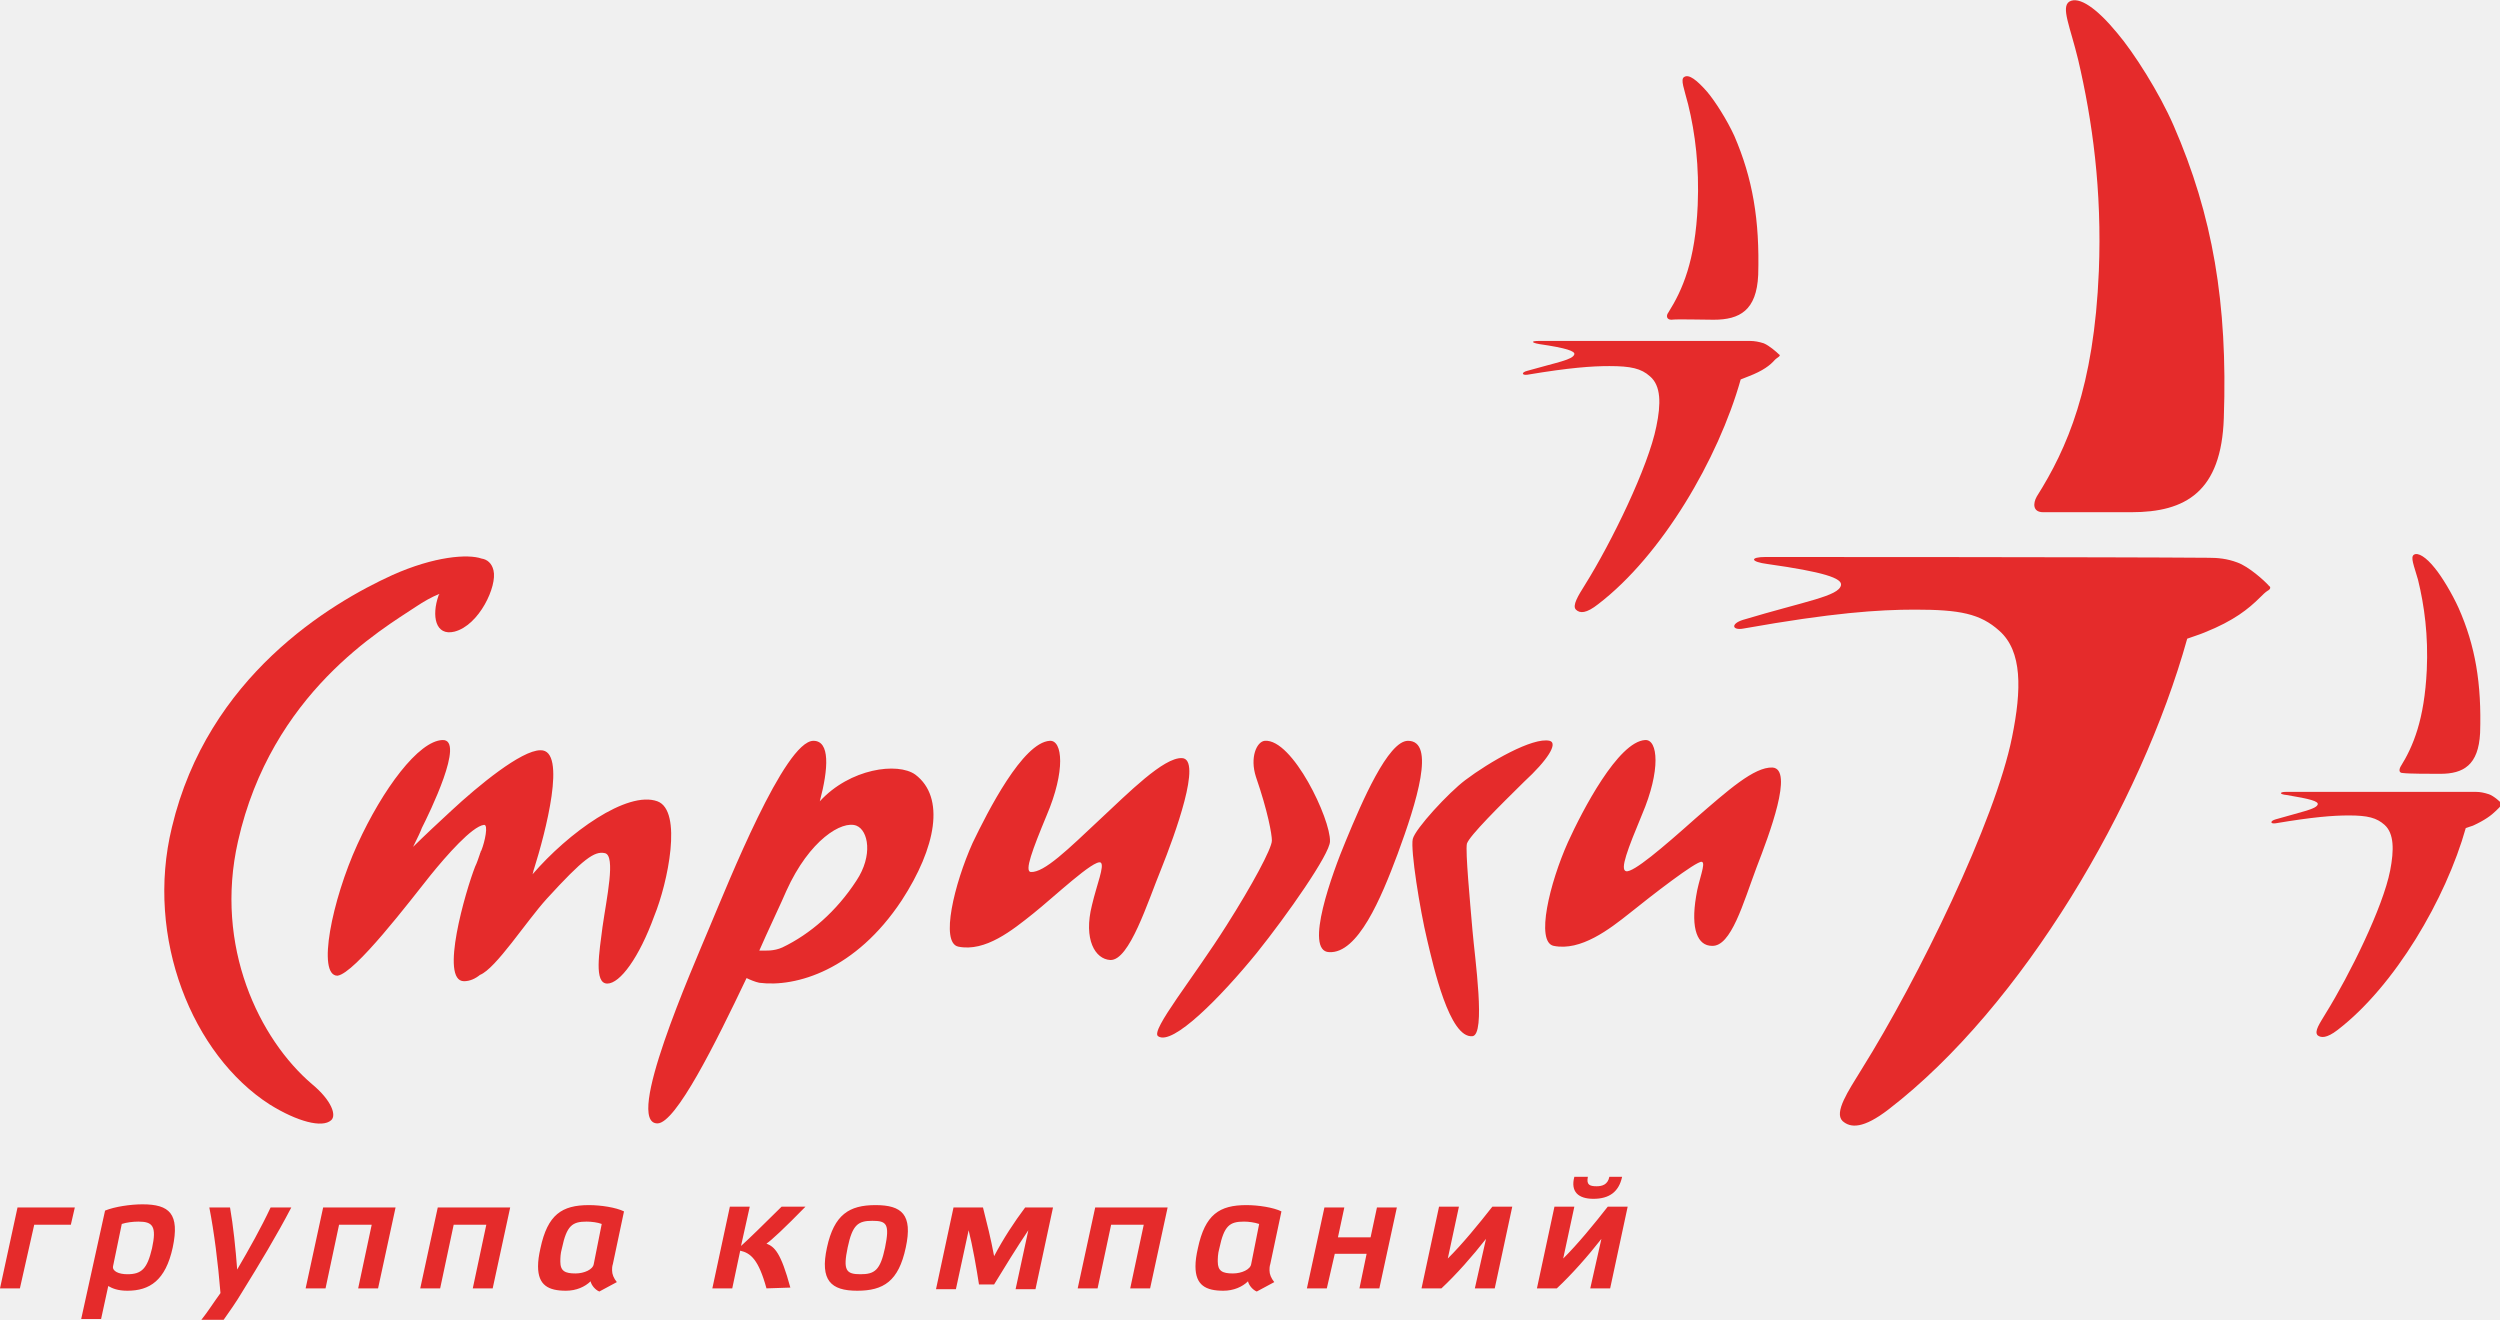
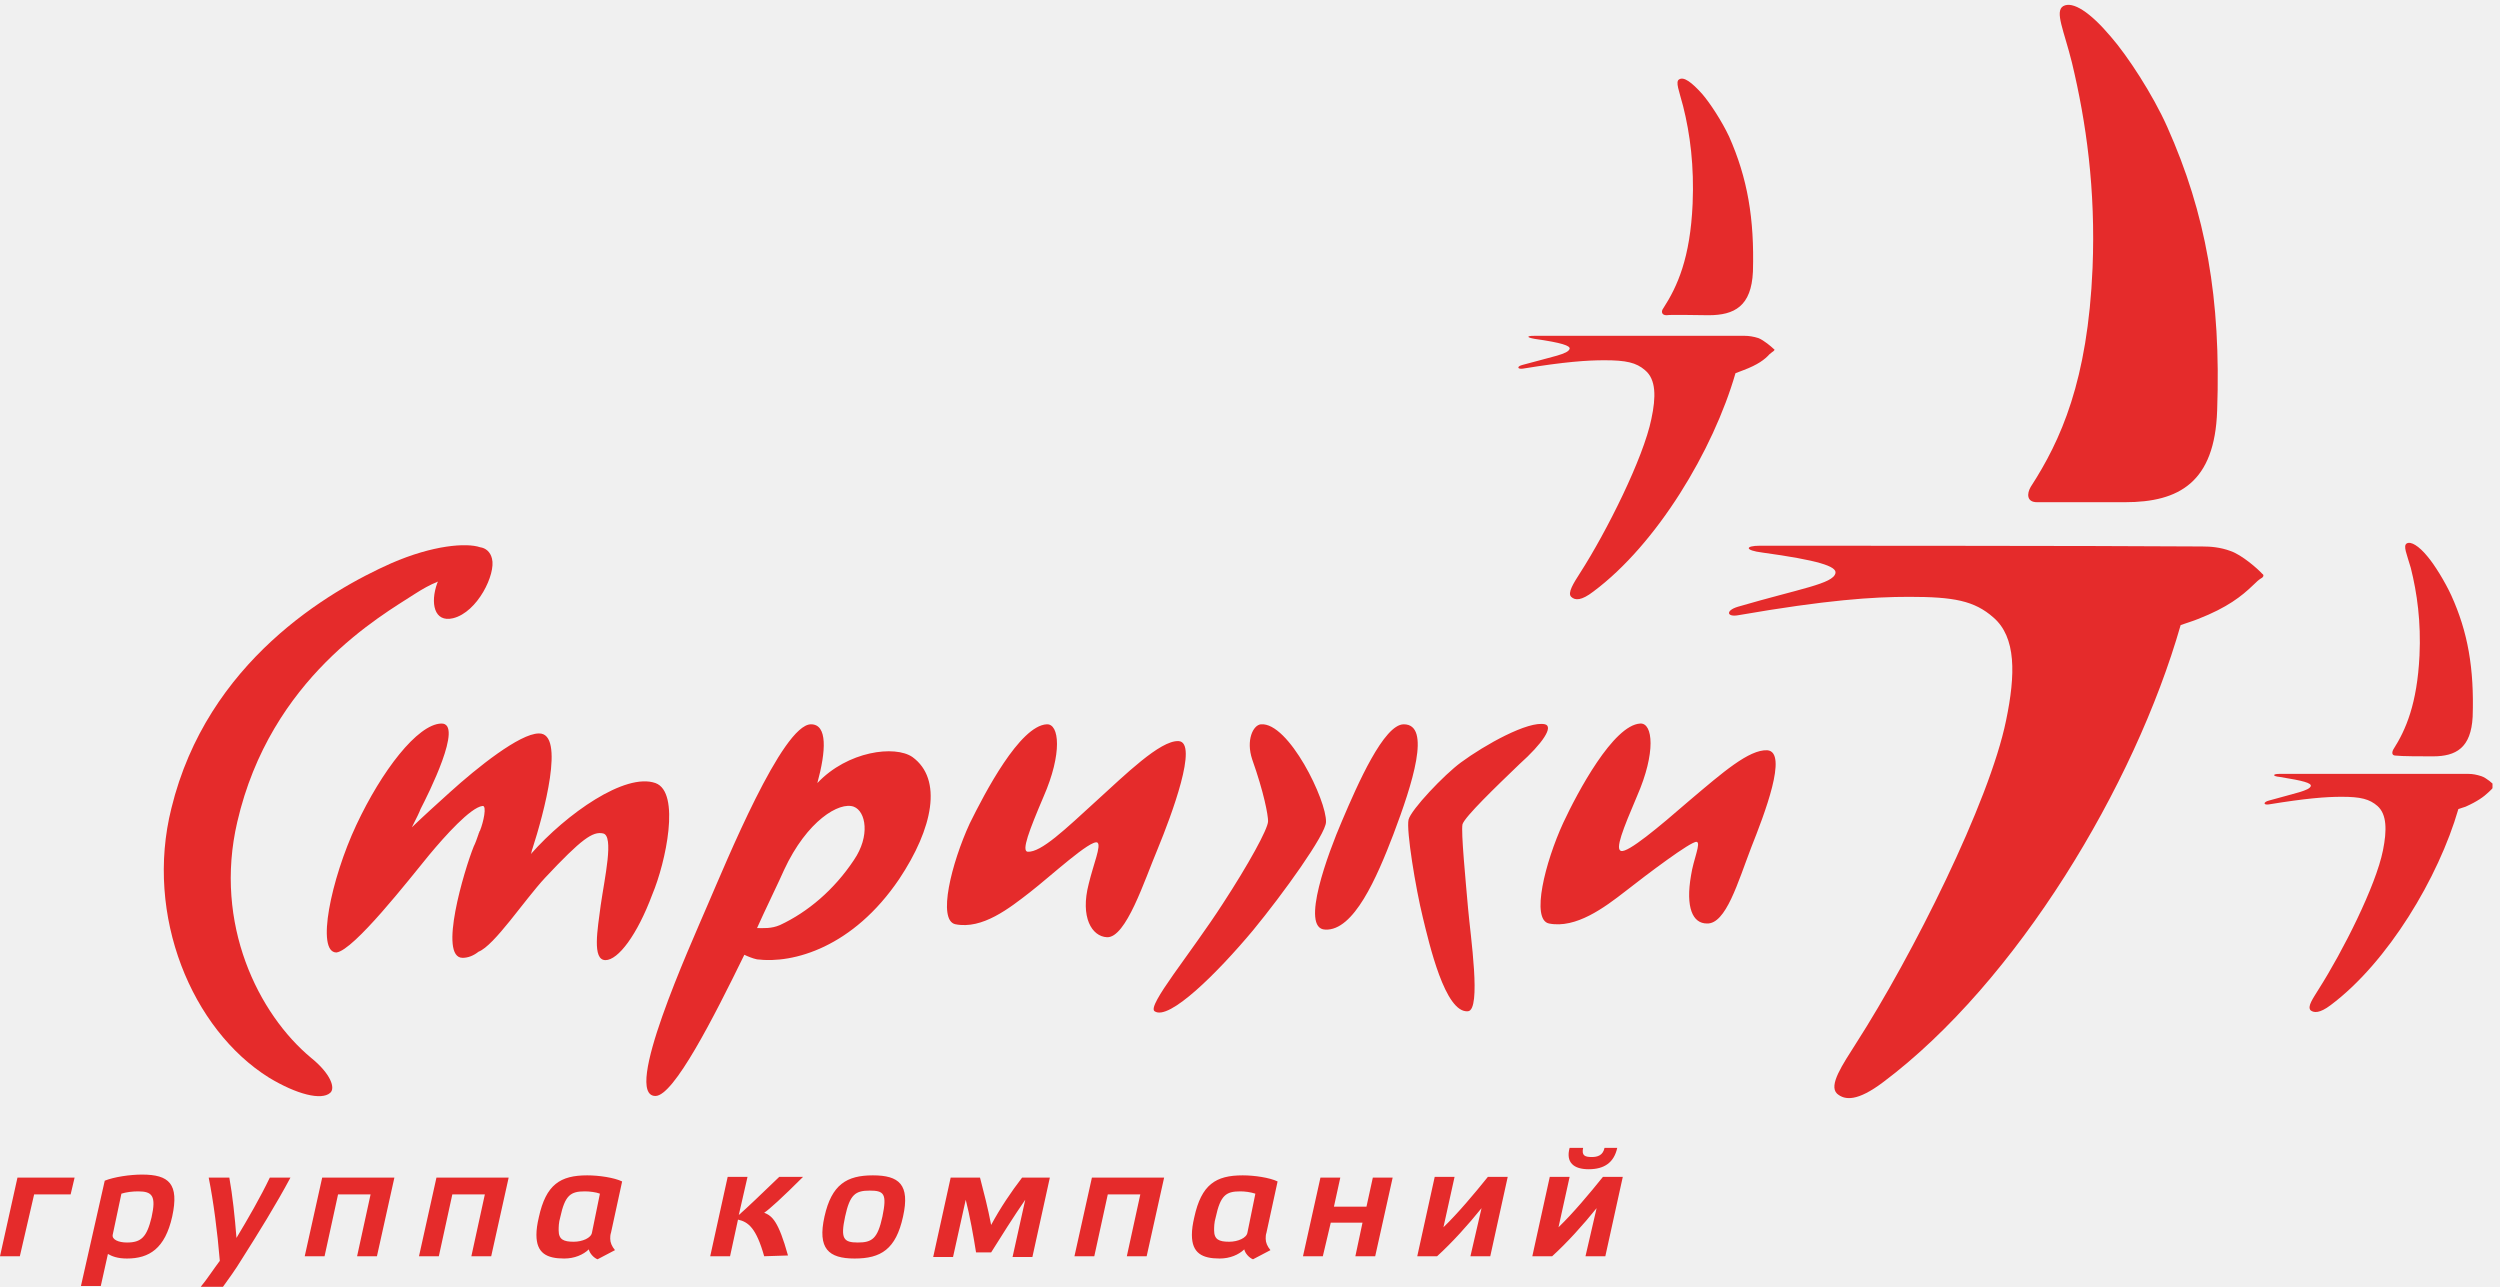
- <svg xmlns="http://www.w3.org/2000/svg" width="163" height="86" viewBox="0 0 163 86" fill="none">
+ <svg xmlns="http://www.w3.org/2000/svg" width="243" height="125" viewBox="0 0 243 125" fill="none">
  <g clip-path="url(#clip0)">
-     <path d="M42.864 52.245C40.892 51.528 37.052 54.294 34.717 57.009C34.769 56.907 34.769 56.753 34.821 56.65C35.547 54.345 37 48.865 35.236 48.916C33.99 48.916 31.188 51.221 29.424 52.86C28.593 53.628 27.711 54.448 26.933 55.216C27.244 54.602 27.452 54.141 27.503 53.987C27.971 53.065 30.358 48.199 28.853 48.25C27.296 48.301 24.961 51.426 23.3 55.062C21.639 58.699 20.653 63.616 22.003 63.616C23.144 63.463 26.725 58.75 28.074 57.06C29.112 55.78 30.773 53.884 31.551 53.782C31.863 53.731 31.603 54.909 31.396 55.421C31.396 55.472 31.344 55.472 31.344 55.523C31.344 55.575 31.292 55.626 31.292 55.677C31.188 55.984 31.084 56.292 30.98 56.497C30.358 58.084 28.645 63.975 30.254 63.975C30.617 63.975 30.98 63.821 31.292 63.565C32.33 63.155 34.302 60.082 35.651 58.597C38.038 55.984 38.764 55.472 39.439 55.626C40.166 55.78 39.543 58.597 39.283 60.441C39.076 62.08 38.713 64.129 39.595 64.129C40.425 64.129 41.671 62.438 42.657 59.724C43.539 57.572 44.525 52.86 42.864 52.245ZM59.678 50.504C58.536 49.684 55.423 50.094 53.451 52.245C54.022 50.094 54.125 48.301 53.035 48.301C51.167 48.301 47.483 57.572 46.289 60.389C45.096 63.258 40.685 73.246 42.864 73.246C44.058 73.246 46.653 68.021 48.676 63.77C48.884 63.873 49.247 64.026 49.507 64.077C51.894 64.385 55.786 63.258 58.796 58.699C61.027 55.267 61.65 51.989 59.678 50.504ZM55.838 57.419C54.54 59.416 52.828 60.902 51.012 61.772C50.441 62.029 49.922 61.977 49.507 61.977C49.922 61.004 51.063 58.597 51.271 58.084C52.776 54.755 54.904 53.475 55.838 53.833C56.616 54.141 56.928 55.78 55.838 57.419ZM77.063 49.428C75.869 49.377 73.586 51.682 71.717 53.423C69.642 55.37 68.085 56.907 67.203 56.855C66.787 56.804 67.306 55.421 68.24 53.167C69.486 50.248 69.278 48.25 68.448 48.301C66.684 48.404 64.4 52.911 63.414 54.96C62.221 57.623 61.287 61.465 62.48 61.721C64.245 62.08 66.009 60.646 67.358 59.57C68.708 58.494 71.354 55.984 71.769 56.241C72.029 56.446 71.51 57.675 71.198 59.007C70.628 61.26 71.406 62.541 72.392 62.592C73.638 62.643 74.831 58.802 75.713 56.65C76.596 54.448 78.412 49.479 77.063 49.428ZM115.568 50.043C114.375 49.992 112.662 51.528 110.534 53.372C108.407 55.267 106.487 56.907 106.02 56.804C105.604 56.702 106.123 55.37 107.057 53.116C108.303 50.197 108.095 48.199 107.265 48.25C105.501 48.353 103.165 52.86 102.231 54.909C101.038 57.572 100.104 61.414 101.297 61.67C103.062 62.029 104.93 60.594 106.279 59.519C107.68 58.392 110.586 56.138 110.95 56.189C111.261 56.241 110.742 57.367 110.586 58.443C110.223 60.594 110.69 61.67 111.624 61.67C112.87 61.721 113.648 58.904 114.53 56.548C115.361 54.397 116.969 50.145 115.568 50.043ZM82.46 48.301C81.941 48.353 81.474 49.377 81.889 50.657C82.667 52.911 82.927 54.397 82.927 54.806C82.927 55.319 81.629 57.726 79.969 60.338C77.841 63.719 74.987 67.202 75.506 67.56C76.44 68.226 79.605 64.999 81.941 62.131C83.913 59.672 86.715 55.677 86.715 54.858C86.767 53.423 84.276 48.148 82.46 48.301ZM91.8 48.301C90.503 48.301 88.791 52.297 87.753 54.806C86.871 56.907 85.002 62.029 86.663 62.08C88.531 62.182 90.036 58.597 91.126 55.677C92.371 52.297 93.617 48.301 91.8 48.301ZM101.038 48.301C99.948 48.045 97.094 49.684 95.537 50.862C94.447 51.682 92.268 54.038 92.112 54.704C91.956 55.421 92.579 59.314 93.046 61.26C93.461 63.002 94.499 67.714 96.004 67.56C96.886 67.458 96.16 62.489 96.004 60.646C95.848 58.802 95.537 55.523 95.641 55.011C95.796 54.499 97.82 52.501 99.377 50.965C100.882 49.582 101.609 48.455 101.038 48.301Z" fill="#E52B2B" />
-     <path d="M20.343 70.685C16.918 67.765 13.96 61.721 15.516 54.858C17.696 45.177 24.909 41.028 27.141 39.543C27.608 39.235 28.127 38.928 28.646 38.723C28.646 38.774 28.594 38.774 28.594 38.825C28.127 40.157 28.386 41.489 29.632 41.182C31.24 40.772 32.434 38.211 32.175 37.186C32.071 36.725 31.759 36.469 31.396 36.418C30.514 36.111 28.334 36.264 25.584 37.494C21.536 39.338 13.544 44.101 11.209 53.936C9.445 61.158 12.558 68.79 17.592 72.017C19.409 73.144 21.017 73.553 21.588 73.041C21.951 72.734 21.64 71.761 20.343 70.685ZM1.297 84.002H0L1.142 78.727H4.878L4.619 79.853H2.231L1.297 84.002ZM6.85 78.931C7.473 78.675 8.511 78.522 9.289 78.522C11.053 78.522 11.728 79.136 11.261 81.339C10.794 83.49 9.756 84.156 8.303 84.156C7.68 84.156 7.317 84.002 7.058 83.849L6.591 86H5.293L6.85 78.931ZM7.369 82.568C7.317 82.876 7.732 83.08 8.303 83.08C9.237 83.08 9.6 82.722 9.912 81.39C10.223 79.956 9.964 79.649 9.03 79.649C8.666 79.649 8.251 79.7 7.94 79.802L7.369 82.568ZM13.648 78.727H14.998C15.205 79.905 15.361 81.39 15.464 82.773C16.243 81.441 17.021 80.058 17.644 78.727H18.993C18.059 80.519 16.918 82.415 15.776 84.258C15.413 84.873 14.946 85.539 14.582 86.051H13.129C13.544 85.539 13.96 84.873 14.375 84.31C14.219 82.363 13.96 80.314 13.648 78.727ZM21.225 84.002H19.927L21.069 78.727H25.791L24.65 84.002H23.352L24.235 79.853H22.107L21.225 84.002ZM28.698 84.002H27.4L28.542 78.727H33.264L32.123 84.002H30.825L31.707 79.853H29.58L28.698 84.002ZM36.897 84.156C35.755 84.156 35.081 83.797 35.081 82.568C35.081 82.21 35.132 81.851 35.236 81.39C35.703 79.188 36.637 78.573 38.402 78.573C39.18 78.573 40.166 78.727 40.685 78.983L39.959 82.415C39.907 82.568 39.907 82.722 39.907 82.824C39.907 83.08 40.011 83.337 40.218 83.593L39.076 84.207C38.817 84.105 38.557 83.797 38.506 83.541C38.142 83.9 37.572 84.156 36.897 84.156ZM39.232 79.802C38.973 79.7 38.557 79.649 38.246 79.649C37.312 79.649 36.949 79.905 36.637 81.39C36.534 81.749 36.534 82.056 36.534 82.261C36.534 82.876 36.845 83.029 37.52 83.029C38.09 83.029 38.661 82.773 38.713 82.415L39.232 79.802ZM49.974 84.002C49.455 82.107 48.936 81.697 48.262 81.544L47.743 84.002H46.445L47.587 78.675H48.884L48.314 81.237C48.833 80.775 49.819 79.802 50.96 78.675H52.517C51.168 80.058 50.286 80.878 49.974 81.083C50.493 81.288 50.908 81.646 51.531 83.951L49.974 84.002ZM53.918 81.339C54.385 79.188 55.371 78.573 57.084 78.573C58.796 78.573 59.523 79.188 59.056 81.339C58.589 83.541 57.603 84.156 55.89 84.156C54.178 84.156 53.451 83.49 53.918 81.339ZM55.267 81.339C54.956 82.824 55.164 83.08 56.098 83.08C57.032 83.08 57.395 82.824 57.706 81.339C58.018 79.802 57.81 79.597 56.876 79.597C55.942 79.597 55.579 79.853 55.267 81.339ZM66.84 78.727H68.656L67.514 84.054H66.217L67.047 80.212C66.321 81.288 65.439 82.722 64.816 83.746H63.83C63.674 82.722 63.415 81.237 63.155 80.212L62.325 84.054H61.028L62.169 78.727H64.09C64.349 79.751 64.608 80.775 64.816 81.902C65.439 80.724 66.113 79.7 66.84 78.727ZM71.562 84.002H70.265L71.407 78.727H76.129L74.987 84.002H73.69L74.572 79.853H72.445L71.562 84.002ZM79.761 84.156C78.62 84.156 77.945 83.797 77.945 82.568C77.945 82.21 77.997 81.851 78.101 81.39C78.568 79.188 79.502 78.573 81.266 78.573C82.045 78.573 83.031 78.727 83.55 78.983L82.823 82.415C82.771 82.568 82.771 82.722 82.771 82.824C82.771 83.08 82.875 83.337 83.083 83.593L81.941 84.207C81.682 84.105 81.422 83.797 81.37 83.541C81.007 83.9 80.436 84.156 79.761 84.156ZM82.097 79.802C81.785 79.7 81.422 79.649 81.111 79.649C80.177 79.649 79.813 79.905 79.502 81.39C79.398 81.749 79.398 82.056 79.398 82.261C79.398 82.876 79.71 83.029 80.384 83.029C80.955 83.029 81.526 82.773 81.578 82.415L82.097 79.802ZM87.027 81.749L86.508 84.002H85.21L86.352 78.727H87.65L87.234 80.673H89.362L89.777 78.727H91.075L89.933 84.002H88.635L89.103 81.749H87.027ZM96.887 80.775C96.004 81.902 94.967 83.08 93.981 84.002H92.683L93.825 78.675H95.122L94.396 82.056C95.33 81.134 96.42 79.802 97.302 78.675H98.599L97.457 84.002H96.16L96.887 80.775ZM104.411 80.775C103.529 81.902 102.491 83.08 101.505 84.002H100.208L101.35 78.675H102.647L101.92 82.056C102.854 81.134 103.944 79.802 104.826 78.675H106.124L104.982 84.002H103.685L104.411 80.775ZM103.529 76.729C103.425 77.241 103.633 77.344 104.1 77.344C104.463 77.344 104.826 77.241 104.93 76.729H105.761C105.553 77.702 104.93 78.163 103.892 78.163C102.906 78.163 102.387 77.702 102.647 76.729H103.529Z" fill="#E52B2B" />
-     <path d="M138.973 33.396C142.502 33.396 144.837 32.064 144.993 27.25C145.252 19.771 144.266 14.035 141.723 8.195C140.789 6.044 139.129 3.432 138.039 2.151C136.69 0.512 135.548 -0.256 134.925 0.102C134.354 0.461 134.977 1.742 135.496 3.893C136.43 7.888 137.053 12.396 136.845 17.671C136.534 25.252 134.77 29.247 132.798 32.372C132.538 32.833 132.538 33.396 133.213 33.396H138.973ZM147.847 38.518C147.691 38.621 147.587 38.723 147.328 38.979C146.601 39.696 145.667 40.465 143.747 41.233C143.384 41.387 143.021 41.489 142.606 41.643C139.596 52.45 131.863 65.614 123.145 72.324C121.485 73.605 120.654 73.553 120.135 73.092C119.564 72.529 120.499 71.146 121.381 69.712C125.065 63.821 130.099 53.526 131.189 48.045C131.812 44.972 131.863 42.462 130.359 41.13C129.113 40.004 127.764 39.748 124.858 39.748C122.471 39.748 119.461 39.952 113.7 40.977C112.922 41.13 112.818 40.669 113.649 40.413C117.748 39.184 119.876 38.877 120.032 38.16C120.135 37.699 118.89 37.289 115.257 36.777C114.064 36.623 114.116 36.316 115.102 36.316C115.102 36.316 137.987 36.316 144.007 36.367C144.578 36.367 145.2 36.418 145.875 36.674C146.601 36.93 147.639 37.852 147.951 38.211C148.054 38.262 148.054 38.416 147.847 38.518ZM111.728 20.847C113.441 20.847 114.531 20.232 114.635 17.927C114.738 14.342 114.271 11.627 113.078 8.861C112.611 7.837 111.832 6.608 111.313 5.993C110.639 5.225 110.12 4.815 109.808 5.02C109.549 5.173 109.808 5.788 110.068 6.812C110.535 8.708 110.794 10.859 110.691 13.369C110.535 17.005 109.705 18.901 108.77 20.386C108.615 20.591 108.667 20.847 108.978 20.847C109.341 20.796 110.95 20.847 111.728 20.847ZM115.984 23.254C115.932 23.306 115.828 23.357 115.724 23.459C115.413 23.818 114.946 24.176 114.012 24.535C113.856 24.586 113.649 24.689 113.493 24.74C112.04 29.913 108.355 36.213 104.204 39.389C103.425 40.004 103.01 40.004 102.751 39.748C102.491 39.491 102.906 38.825 103.322 38.16C105.086 35.343 107.473 30.425 107.992 27.813C108.303 26.328 108.303 25.149 107.577 24.535C107.006 24.023 106.331 23.869 104.93 23.869C103.789 23.869 102.336 23.971 99.585 24.432C99.222 24.484 99.17 24.279 99.585 24.176C101.557 23.613 102.543 23.459 102.647 23.101C102.699 22.896 102.128 22.691 100.364 22.435C99.793 22.332 99.845 22.23 100.312 22.23H114.116C114.375 22.23 114.686 22.281 114.998 22.384C115.361 22.537 115.828 22.947 115.984 23.101C116.088 23.152 116.036 23.203 115.984 23.254ZM159.108 50.453C160.613 50.453 161.599 49.889 161.703 47.789C161.806 44.562 161.391 42.104 160.302 39.645C159.886 38.723 159.212 37.596 158.745 37.033C158.174 36.316 157.655 36.008 157.395 36.162C157.136 36.316 157.395 36.879 157.655 37.801C158.07 39.491 158.33 41.438 158.226 43.691C158.07 46.918 157.344 48.66 156.513 49.992C156.409 50.197 156.409 50.401 156.669 50.401C157.032 50.453 158.433 50.453 159.108 50.453ZM162.948 52.655L162.741 52.86C162.429 53.167 162.014 53.475 161.236 53.833L160.769 53.987C159.471 58.597 156.15 64.282 152.414 67.151C151.687 67.714 151.324 67.663 151.116 67.509C150.857 67.253 151.272 66.69 151.635 66.075C153.192 63.565 155.372 59.16 155.839 56.753C156.098 55.421 156.098 54.346 155.475 53.782C154.956 53.321 154.386 53.167 153.14 53.167C152.102 53.167 150.805 53.27 148.366 53.68C148.003 53.731 148.003 53.526 148.366 53.423C150.13 52.911 151.012 52.758 151.116 52.45C151.168 52.245 150.649 52.092 149.092 51.836C148.573 51.784 148.625 51.631 149.04 51.631H161.443C161.703 51.631 161.962 51.682 162.274 51.784C162.585 51.887 163.052 52.297 163.156 52.45C163 52.553 163 52.604 162.948 52.655Z" fill="#E52B2B" />
+     <path d="M63.711 76.114C60.78 75.076 55.072 79.081 51.601 83.013C51.678 82.865 51.678 82.642 51.755 82.494C52.835 79.156 54.995 71.218 52.373 71.292C50.521 71.292 46.356 74.63 43.734 77.004C42.5 78.117 41.188 79.304 40.031 80.417C40.494 79.526 40.803 78.859 40.88 78.636C41.574 77.301 45.122 70.254 42.885 70.328C40.571 70.402 37.1 74.927 34.632 80.194C32.164 85.461 30.698 92.582 32.704 92.582C34.401 92.36 39.723 85.535 41.728 83.087C43.271 81.233 45.739 78.488 46.896 78.34C47.359 78.265 46.973 79.972 46.665 80.713C46.665 80.788 46.588 80.788 46.588 80.862C46.588 80.936 46.511 81.01 46.511 81.084C46.356 81.529 46.202 81.975 46.048 82.271C45.122 84.571 42.577 93.102 44.968 93.102C45.508 93.102 46.048 92.879 46.511 92.508C48.053 91.915 50.984 87.464 52.989 85.313C56.538 81.529 57.617 80.788 58.62 81.01C59.7 81.233 58.774 85.313 58.389 87.983C58.08 90.357 57.54 93.324 58.852 93.324C60.086 93.324 61.937 90.876 63.402 86.945C64.714 83.829 66.179 77.004 63.711 76.114ZM88.702 73.592C87.005 72.405 82.377 72.999 79.446 76.114C80.294 72.999 80.448 70.402 78.829 70.402C76.052 70.402 70.576 83.829 68.802 87.909C67.028 92.063 60.471 106.529 63.711 106.529C65.485 106.529 69.341 98.962 72.35 92.805C72.658 92.953 73.198 93.176 73.584 93.25C77.132 93.695 82.917 92.063 87.39 85.461C90.707 80.491 91.633 75.743 88.702 73.592ZM82.994 83.606C81.066 86.5 78.52 88.651 75.821 89.912C74.972 90.283 74.201 90.209 73.584 90.209C74.201 88.799 75.898 85.313 76.206 84.571C78.443 79.749 81.605 77.894 82.994 78.414C84.151 78.859 84.614 81.233 82.994 83.606ZM114.541 72.034C112.767 71.96 109.373 75.298 106.596 77.82C103.511 80.639 101.197 82.865 99.886 82.79C99.269 82.716 100.04 80.713 101.428 77.449C103.279 73.221 102.971 70.328 101.737 70.402C99.114 70.55 95.721 77.079 94.255 80.046C92.481 83.903 91.093 89.467 92.867 89.838C95.489 90.357 98.112 88.28 100.117 86.722C102.123 85.164 106.056 81.529 106.673 81.9C107.059 82.197 106.288 83.977 105.825 85.906C104.976 89.17 106.133 91.025 107.599 91.099C109.45 91.173 111.224 85.609 112.535 82.494C113.847 79.304 116.546 72.108 114.541 72.034ZM171.773 72.924C169.999 72.85 167.453 75.076 164.291 77.746C161.128 80.491 158.274 82.865 157.58 82.716C156.963 82.568 157.735 80.639 159.123 77.375C160.974 73.147 160.666 70.254 159.431 70.328C156.809 70.476 153.338 77.004 151.95 79.972C150.176 83.829 148.787 89.393 150.561 89.764C153.184 90.283 155.961 88.206 157.966 86.648C160.049 85.016 164.368 81.752 164.908 81.826C165.371 81.9 164.599 83.532 164.368 85.09C163.828 88.206 164.522 89.764 165.911 89.764C167.762 89.838 168.919 85.758 170.23 82.345C171.464 79.23 173.855 73.073 171.773 72.924ZM122.562 70.402C121.791 70.476 121.097 71.96 121.714 73.814C122.871 77.079 123.257 79.23 123.257 79.823C123.257 80.565 121.328 84.052 118.86 87.835C115.698 92.731 111.455 97.775 112.227 98.294C113.615 99.259 118.32 94.585 121.791 90.431C124.722 86.871 128.887 81.084 128.887 79.897C128.964 77.82 125.262 70.18 122.562 70.402ZM136.446 70.402C134.518 70.402 131.973 76.188 130.43 79.823C129.119 82.865 126.342 90.283 128.81 90.357C131.587 90.505 133.824 85.313 135.443 81.084C137.295 76.188 139.146 70.402 136.446 70.402ZM150.176 70.402C148.556 70.031 144.314 72.405 142 74.111C140.38 75.298 137.14 78.71 136.909 79.675C136.678 80.713 137.603 86.351 138.297 89.17C138.914 91.692 140.457 98.517 142.694 98.294C144.005 98.146 142.925 90.951 142.694 88.28C142.462 85.609 142 80.862 142.154 80.12C142.385 79.378 145.393 76.485 147.707 74.26C149.944 72.257 151.024 70.625 150.176 70.402Z" fill="#E52B2B" />
+     <path d="M30.236 102.82C25.145 98.591 20.748 89.838 23.062 79.897C26.302 65.877 37.023 59.868 40.34 57.717C41.034 57.272 41.805 56.827 42.577 56.53C42.577 56.604 42.5 56.604 42.5 56.678C41.805 58.607 42.191 60.536 44.042 60.091C46.433 59.497 48.207 55.788 47.822 54.304C47.667 53.637 47.205 53.266 46.665 53.192C45.353 52.747 42.114 52.969 38.026 54.75C32.01 57.42 20.131 64.319 16.66 78.562C14.038 89.022 18.666 100.075 26.148 104.748C28.847 106.38 31.238 106.974 32.087 106.232C32.627 105.787 32.164 104.377 30.236 102.82ZM1.928 122.107H0L1.697 114.466H7.25L6.865 116.098H3.317L1.928 122.107ZM10.181 114.763C11.107 114.392 12.65 114.169 13.807 114.169C16.429 114.169 17.432 115.06 16.738 118.249C16.043 121.365 14.501 122.329 12.341 122.329C11.415 122.329 10.876 122.107 10.49 121.884L9.796 125H7.867L10.181 114.763ZM10.953 120.03C10.876 120.475 11.493 120.772 12.341 120.772C13.729 120.772 14.269 120.252 14.732 118.324C15.195 116.247 14.809 115.801 13.421 115.801C12.881 115.801 12.264 115.876 11.801 116.024L10.953 120.03ZM20.286 114.466H22.291C22.6 116.172 22.831 118.324 22.985 120.327C24.142 118.398 25.299 116.395 26.225 114.466H28.23C26.842 117.063 25.145 119.807 23.448 122.478C22.908 123.368 22.214 124.332 21.674 125.074H19.514C20.131 124.332 20.748 123.368 21.366 122.552C21.134 119.733 20.748 116.766 20.286 114.466ZM31.547 122.107H29.619L31.316 114.466H38.334L36.638 122.107H34.709L36.02 116.098H32.858L31.547 122.107ZM42.654 122.107H40.726L42.422 114.466H49.441L47.745 122.107H45.816L47.127 116.098H43.965L42.654 122.107ZM54.841 122.329C53.144 122.329 52.141 121.81 52.141 120.03C52.141 119.511 52.218 118.991 52.373 118.324C53.067 115.134 54.455 114.244 57.078 114.244C58.234 114.244 59.7 114.466 60.471 114.837L59.392 119.807C59.314 120.03 59.314 120.252 59.314 120.401C59.314 120.772 59.469 121.143 59.777 121.513L58.08 122.404C57.695 122.255 57.309 121.81 57.232 121.439C56.692 121.959 55.843 122.329 54.841 122.329ZM58.312 116.024C57.926 115.876 57.309 115.801 56.846 115.801C55.458 115.801 54.918 116.172 54.455 118.324C54.301 118.843 54.301 119.288 54.301 119.585C54.301 120.475 54.764 120.697 55.766 120.697C56.615 120.697 57.463 120.327 57.54 119.807L58.312 116.024ZM74.278 122.107C73.507 119.362 72.735 118.769 71.733 118.546L70.961 122.107H69.033L70.73 114.392H72.658L71.81 118.101C72.581 117.433 74.046 116.024 75.743 114.392H78.057C76.052 116.395 74.741 117.582 74.278 117.879C75.049 118.175 75.666 118.695 76.592 122.033L74.278 122.107ZM80.14 118.249C80.834 115.134 82.3 114.244 84.845 114.244C87.39 114.244 88.47 115.134 87.776 118.249C87.082 121.439 85.616 122.329 83.071 122.329C80.526 122.329 79.446 121.365 80.14 118.249ZM82.145 118.249C81.683 120.401 81.991 120.772 83.379 120.772C84.768 120.772 85.308 120.401 85.771 118.249C86.233 116.024 85.925 115.727 84.536 115.727C83.148 115.727 82.608 116.098 82.145 118.249ZM99.346 114.466H102.045L100.348 122.181H98.42L99.654 116.617C98.574 118.175 97.263 120.252 96.338 121.736H94.872C94.641 120.252 94.255 118.101 93.869 116.617L92.635 122.181H90.707L92.404 114.466H95.258C95.643 115.95 96.029 117.433 96.338 119.065C97.263 117.359 98.266 115.876 99.346 114.466ZM106.365 122.107H104.436L106.133 114.466H113.152L111.455 122.107H109.527L110.838 116.098H107.676L106.365 122.107ZM118.552 122.329C116.855 122.329 115.852 121.81 115.852 120.03C115.852 119.511 115.929 118.991 116.083 118.324C116.778 115.134 118.166 114.244 120.788 114.244C121.945 114.244 123.411 114.466 124.182 114.837L123.102 119.807C123.025 120.03 123.025 120.252 123.025 120.401C123.025 120.772 123.179 121.143 123.488 121.513L121.791 122.404C121.405 122.255 121.02 121.81 120.943 121.439C120.403 121.959 119.554 122.329 118.552 122.329ZM122.022 116.024C121.56 115.876 121.02 115.801 120.557 115.801C119.169 115.801 118.629 116.172 118.166 118.324C118.012 118.843 118.012 119.288 118.012 119.585C118.012 120.475 118.474 120.697 119.477 120.697C120.326 120.697 121.174 120.327 121.251 119.807L122.022 116.024ZM129.35 118.843L128.579 122.107H126.65L128.347 114.466H130.276L129.659 117.285H132.821L133.438 114.466H135.366L133.669 122.107H131.741L132.435 118.843H129.35ZM144.005 117.433C142.694 119.065 141.151 120.772 139.686 122.107H137.757L139.454 114.392H141.383L140.303 119.288C141.691 117.953 143.311 116.024 144.622 114.392H146.55L144.854 122.107H142.925L144.005 117.433ZM155.189 117.433C153.878 119.065 152.335 120.772 150.87 122.107H148.941L150.638 114.392H152.567L151.487 119.288C152.875 117.953 154.495 116.024 155.806 114.392H157.735L156.038 122.107H154.109L155.189 117.433ZM153.878 111.573C153.724 112.315 154.032 112.463 154.726 112.463C155.266 112.463 155.806 112.315 155.96 111.573H157.195C156.886 112.983 155.96 113.65 154.418 113.65C152.952 113.65 152.181 112.983 152.567 111.573H153.878Z" fill="#E52B2B" />
+     <path d="M206.559 48.814C211.804 48.814 215.275 46.886 215.507 39.913C215.892 29.082 214.427 20.773 210.647 12.317C209.259 9.201 206.791 5.418 205.171 3.563C203.166 1.189 201.469 0.077 200.543 0.596C199.695 1.115 200.62 2.97 201.392 6.085C202.78 11.872 203.706 18.4 203.397 26.04C202.934 37.019 200.312 42.806 197.381 47.331C196.995 47.998 196.995 48.814 197.998 48.814H206.559ZM219.749 56.233C219.518 56.381 219.363 56.529 218.978 56.9C217.898 57.939 216.509 59.051 213.656 60.164C213.116 60.387 212.576 60.535 211.959 60.758C207.485 76.41 195.992 95.475 183.034 105.193C180.566 107.047 179.332 106.973 178.561 106.305C177.712 105.489 179.1 103.486 180.412 101.409C185.888 92.878 193.37 77.968 194.99 70.03C195.915 65.579 195.992 61.944 193.756 60.016C191.904 58.384 189.899 58.013 185.58 58.013C182.032 58.013 177.558 58.31 168.996 59.793C167.839 60.016 167.685 59.348 168.919 58.977C175.013 57.197 178.175 56.752 178.406 55.713C178.561 55.046 176.709 54.452 171.31 53.71C169.536 53.488 169.613 53.043 171.079 53.043C171.079 53.043 205.094 53.043 214.041 53.117C214.89 53.117 215.815 53.191 216.818 53.562C217.898 53.933 219.44 55.268 219.903 55.787C220.057 55.862 220.057 56.084 219.749 56.233ZM166.065 30.64C168.611 30.64 170.23 29.75 170.385 26.411C170.539 21.219 169.845 17.287 168.071 13.281C167.376 11.797 166.219 10.017 165.448 9.127C164.445 8.014 163.674 7.421 163.211 7.718C162.826 7.94 163.211 8.83 163.597 10.314C164.291 13.059 164.677 16.174 164.523 19.809C164.291 25.076 163.057 27.821 161.669 29.972C161.437 30.269 161.514 30.64 161.977 30.64C162.517 30.566 164.908 30.64 166.065 30.64ZM172.39 34.126C172.313 34.2 172.159 34.275 172.004 34.423C171.542 34.942 170.847 35.462 169.459 35.981C169.228 36.055 168.919 36.203 168.688 36.278C166.528 43.77 161.052 52.894 154.881 57.494C153.724 58.384 153.107 58.384 152.721 58.013C152.336 57.642 152.953 56.678 153.57 55.713C156.192 51.633 159.74 44.512 160.512 40.728C160.975 38.577 160.975 36.871 159.895 35.981C159.046 35.239 158.044 35.017 155.961 35.017C154.264 35.017 152.104 35.165 148.016 35.833C147.476 35.907 147.399 35.61 148.016 35.462C150.947 34.646 152.413 34.423 152.567 33.904C152.644 33.607 151.796 33.31 149.173 32.939C148.325 32.791 148.402 32.643 149.096 32.643H169.613C169.999 32.643 170.462 32.717 170.925 32.865C171.464 33.088 172.159 33.681 172.39 33.904C172.544 33.978 172.467 34.052 172.39 34.126ZM236.487 73.517C238.723 73.517 240.189 72.701 240.343 69.659C240.497 64.986 239.88 61.425 238.261 57.864C237.644 56.529 236.641 54.897 235.947 54.081C235.098 53.043 234.327 52.598 233.941 52.82C233.556 53.043 233.941 53.859 234.327 55.194C234.944 57.642 235.33 60.461 235.175 63.725C234.944 68.398 233.864 70.921 232.63 72.849C232.476 73.146 232.476 73.443 232.861 73.443C233.401 73.517 235.484 73.517 236.487 73.517ZM242.194 76.707L241.886 77.003C241.423 77.448 240.806 77.894 239.649 78.413L238.955 78.635C237.026 85.312 232.09 93.546 226.537 97.7C225.457 98.516 224.917 98.442 224.608 98.219C224.223 97.849 224.84 97.033 225.38 96.142C227.694 92.507 230.933 86.128 231.627 82.641C232.013 80.713 232.013 79.155 231.087 78.339C230.316 77.671 229.468 77.448 227.616 77.448C226.074 77.448 224.145 77.597 220.52 78.19C219.98 78.264 219.98 77.968 220.52 77.82C223.143 77.078 224.454 76.855 224.608 76.41C224.685 76.113 223.914 75.891 221.6 75.52C220.829 75.446 220.906 75.223 221.523 75.223H239.957C240.343 75.223 240.729 75.297 241.192 75.446C241.654 75.594 242.349 76.187 242.503 76.41C242.271 76.558 242.271 76.632 242.194 76.707Z" fill="#E52B2B" />
  </g>
  <defs>
    <clipPath id="clip0">
-       <rect width="163" height="86" fill="white" />
+       <rect width="242.271" height="124.552" fill="white" transform="translate(0 0.448486)" />
    </clipPath>
  </defs>
</svg>
